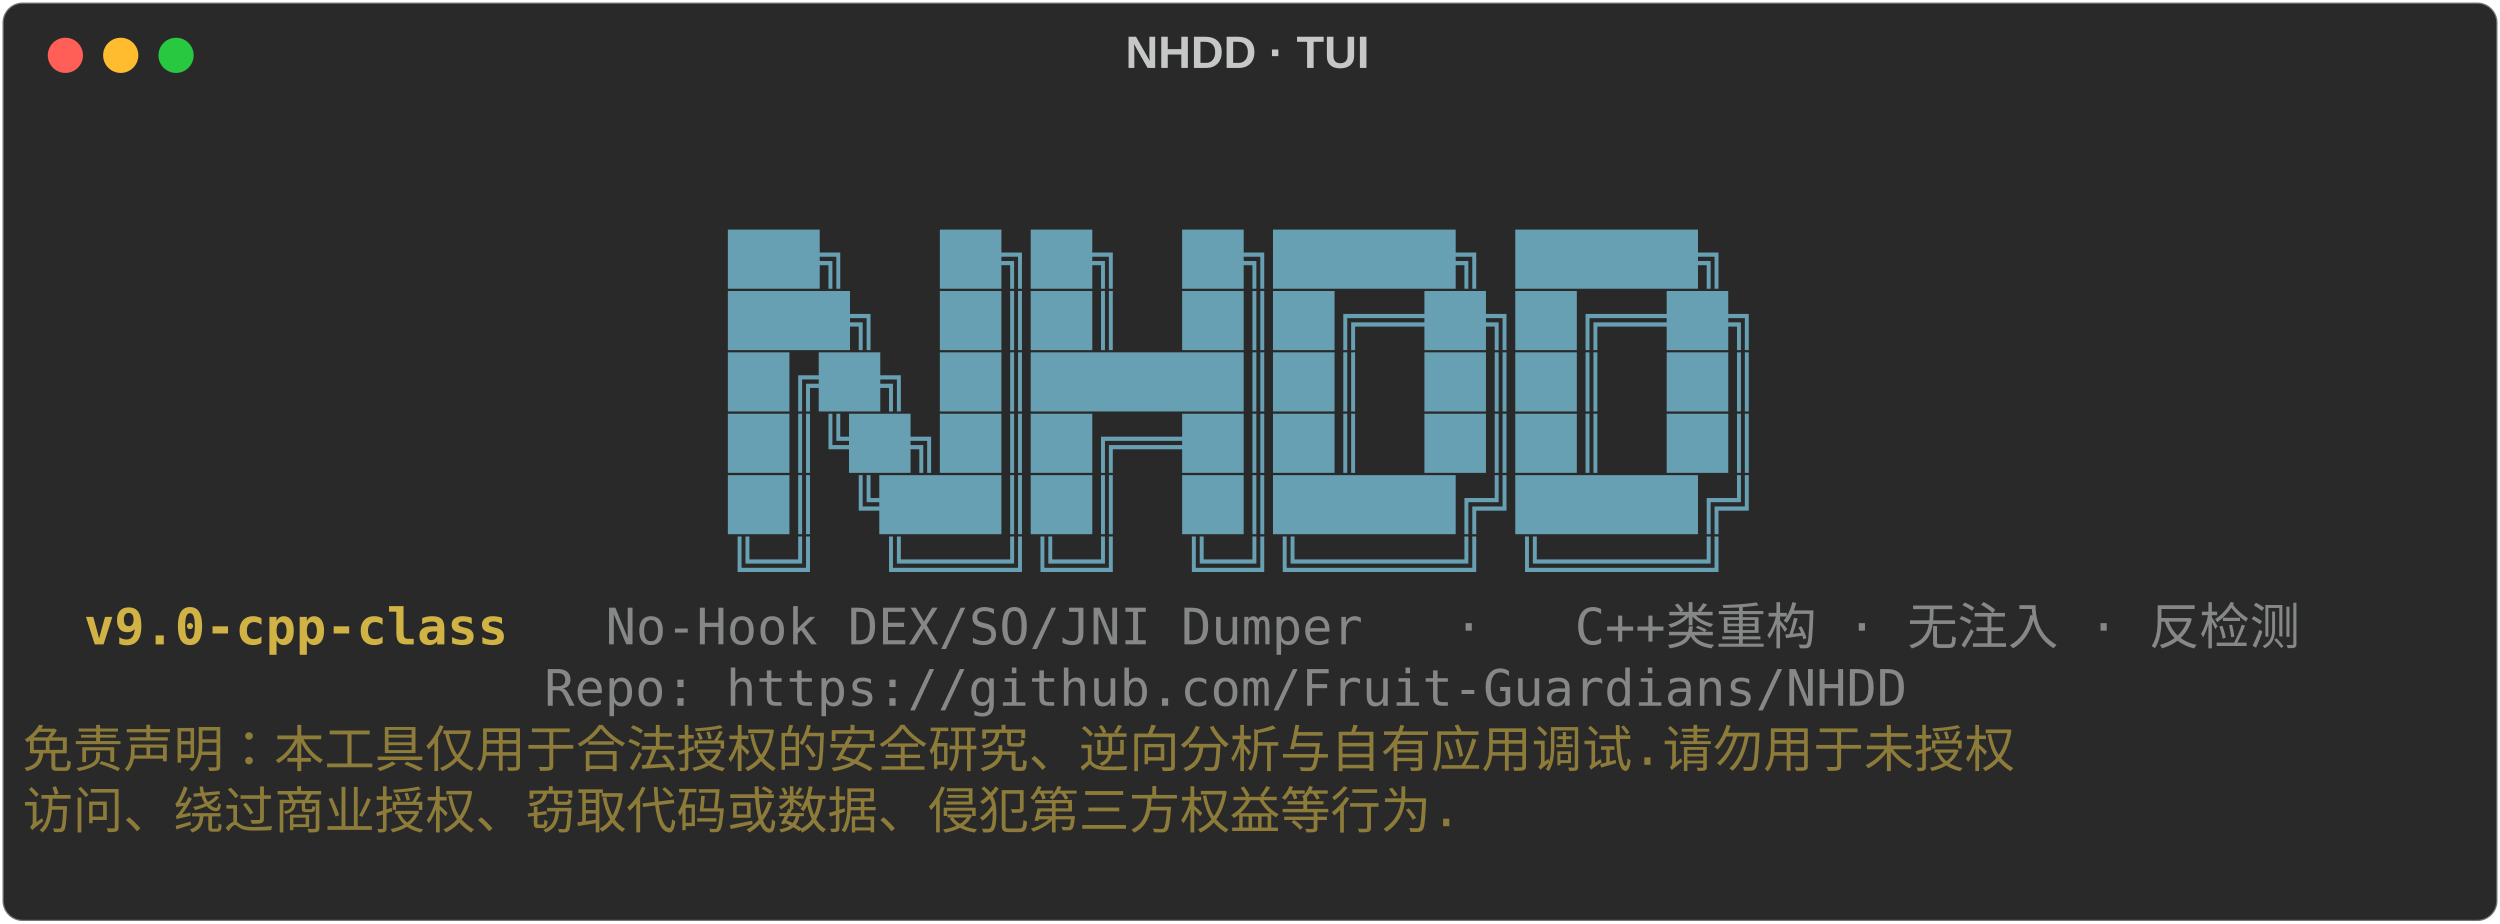
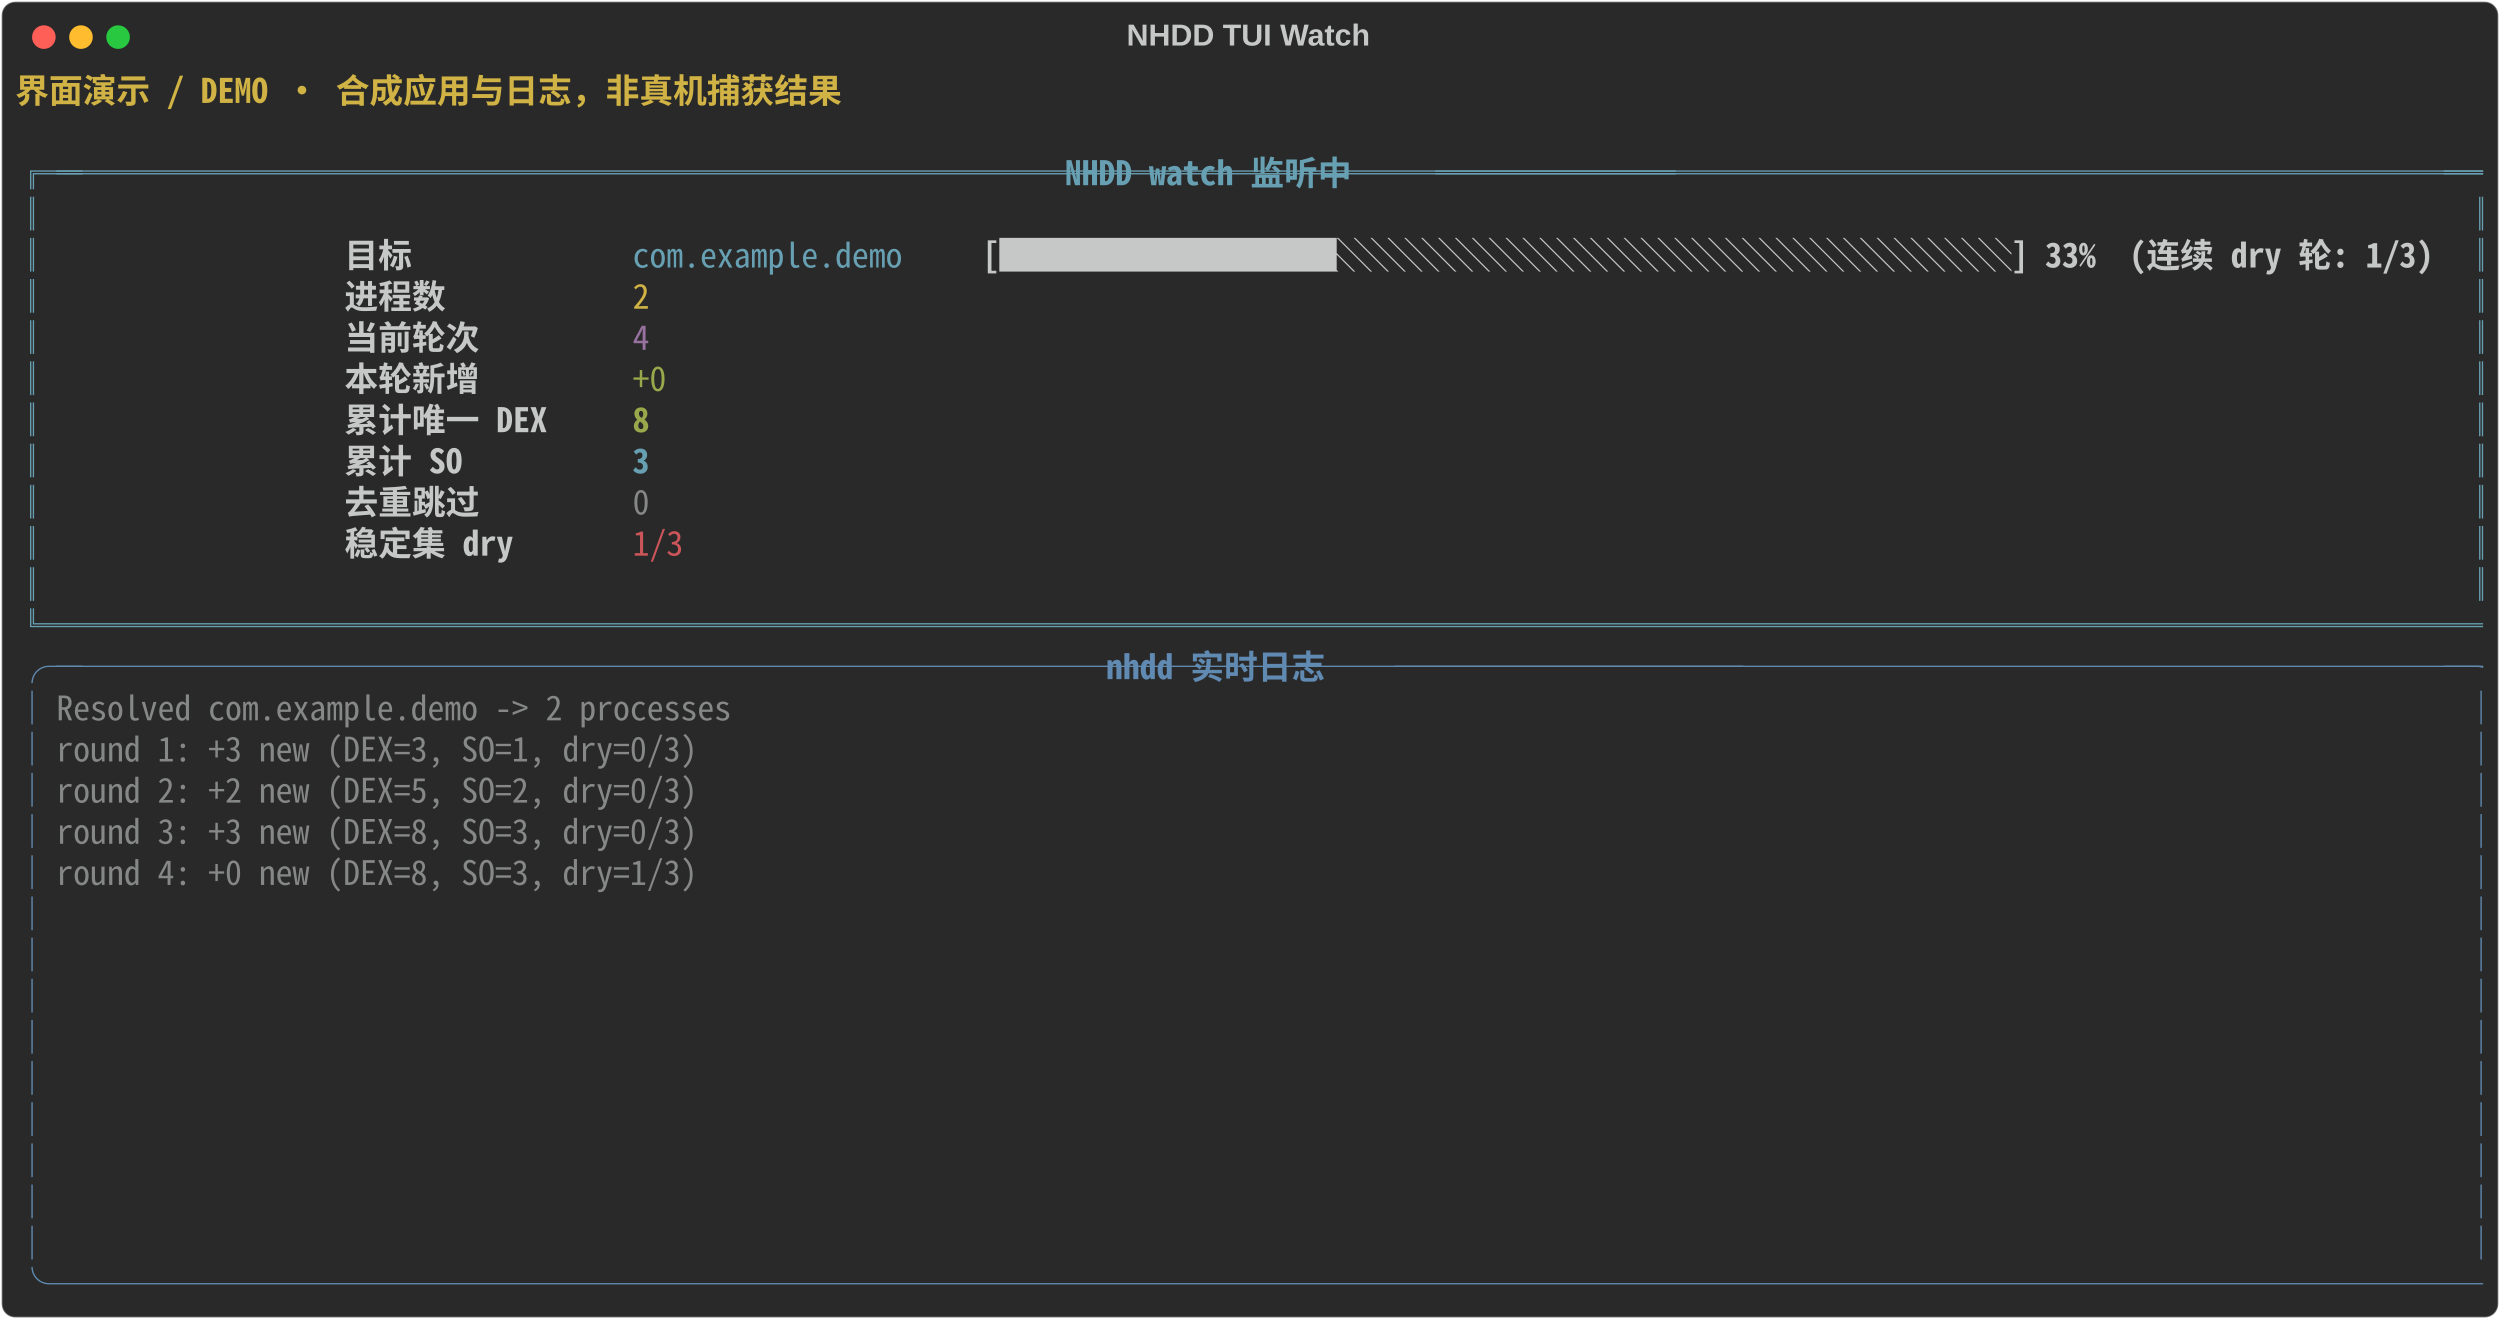
- <svg xmlns="http://www.w3.org/2000/svg" class="rich-terminal" viewBox="0 0 994 367.2">
+ <svg xmlns="http://www.w3.org/2000/svg" class="rich-terminal" viewBox="0 0 1482 782.0">
  <style>

-     @font-face {
-         font-family: "Fira Code";
-         src: local("FiraCode-Regular"),
-                 url("https://cdnjs.cloudflare.com/ajax/libs/firacode/6.2.0/woff2/FiraCode-Regular.woff2") format("woff2"),
-                 url("https://cdnjs.cloudflare.com/ajax/libs/firacode/6.2.0/woff/FiraCode-Regular.woff") format("woff");
-         font-style: normal;
-         font-weight: 400;
-     }
-     @font-face {
-         font-family: "Fira Code";
-         src: local("FiraCode-Bold"),
-                 url("https://cdnjs.cloudflare.com/ajax/libs/firacode/6.2.0/woff2/FiraCode-Bold.woff2") format("woff2"),
-                 url("https://cdnjs.cloudflare.com/ajax/libs/firacode/6.2.0/woff/FiraCode-Bold.woff") format("woff");
-         font-style: bold;
-         font-weight: 700;
-     }
- 
-     .terminal-1346302439-matrix {
-         font-family: Fira Code, monospace;
+ 
+     .NHDD-TUI-Watch-matrix {
+         font-family: Consolas, "Noto Sans Mono CJK SC", "Microsoft YaHei", monospace;
        font-size: 20px;
        line-height: 24.4px;
        font-variant-east-asian: full-width;
    }

-     .terminal-1346302439-title {
+     .NHDD-TUI-Watch-title {
        font-size: 18px;
        font-weight: bold;
        font-family: arial;
    }

-     .terminal-1346302439-r1 { fill: #c5c8c6 }
- .terminal-1346302439-r2 { fill: #68a0b3;font-weight: bold }
- .terminal-1346302439-r3 { fill: #d0b344;font-weight: bold }
- .terminal-1346302439-r4 { fill: #868887 }
- .terminal-1346302439-r5 { fill: #8d7b39 }
+     .NHDD-TUI-Watch-r1 { fill: #d0b344;font-weight: bold }
+ .NHDD-TUI-Watch-r2 { fill: #c5c8c6 }
+ .NHDD-TUI-Watch-r3 { fill: #68a0b3 }
+ .NHDD-TUI-Watch-r4 { fill: #68a0b3;font-weight: bold }
+ .NHDD-TUI-Watch-r5 { fill: #c5c8c6;font-weight: bold }
+ .NHDD-TUI-Watch-r6 { fill: #d0b344 }
+ .NHDD-TUI-Watch-r7 { fill: #98729f }
+ .NHDD-TUI-Watch-r8 { fill: #98a84b }
+ .NHDD-TUI-Watch-r9 { fill: #98a84b;font-weight: bold }
+ .NHDD-TUI-Watch-r10 { fill: #868887 }
+ .NHDD-TUI-Watch-r11 { fill: #cc555a }
+ .NHDD-TUI-Watch-r12 { fill: #608ab1 }
+ .NHDD-TUI-Watch-r13 { fill: #608ab1;font-weight: bold }
    </style>
  <defs>
-     <clipPath id="terminal-1346302439-clip-terminal">
-       <rect x="0" y="0" width="975.0" height="316.2" />
-     </clipPath>
-     <clipPath id="terminal-1346302439-line-0">
-       <rect x="0" y="1.5" width="976" height="24.65" />
-     </clipPath>
-     <clipPath id="terminal-1346302439-line-1">
-       <rect x="0" y="25.9" width="976" height="24.65" />
-     </clipPath>
-     <clipPath id="terminal-1346302439-line-2">
-       <rect x="0" y="50.3" width="976" height="24.65" />
-     </clipPath>
-     <clipPath id="terminal-1346302439-line-3">
-       <rect x="0" y="74.7" width="976" height="24.65" />
-     </clipPath>
-     <clipPath id="terminal-1346302439-line-4">
-       <rect x="0" y="99.1" width="976" height="24.65" />
-     </clipPath>
-     <clipPath id="terminal-1346302439-line-5">
-       <rect x="0" y="123.5" width="976" height="24.65" />
-     </clipPath>
-     <clipPath id="terminal-1346302439-line-6">
-       <rect x="0" y="147.9" width="976" height="24.65" />
-     </clipPath>
-     <clipPath id="terminal-1346302439-line-7">
-       <rect x="0" y="172.3" width="976" height="24.65" />
-     </clipPath>
-     <clipPath id="terminal-1346302439-line-8">
-       <rect x="0" y="196.7" width="976" height="24.65" />
-     </clipPath>
-     <clipPath id="terminal-1346302439-line-9">
-       <rect x="0" y="221.1" width="976" height="24.65" />
-     </clipPath>
-     <clipPath id="terminal-1346302439-line-10">
-       <rect x="0" y="245.5" width="976" height="24.65" />
-     </clipPath>
-     <clipPath id="terminal-1346302439-line-11">
-       <rect x="0" y="269.9" width="976" height="24.65" />
+     <clipPath id="NHDD-TUI-Watch-clip-terminal">
+       <rect x="0" y="0" width="1463.0" height="731.0" />
+     </clipPath>
+     <clipPath id="NHDD-TUI-Watch-line-0">
+       <rect x="0" y="1.5" width="1464" height="24.65" />
+     </clipPath>
+     <clipPath id="NHDD-TUI-Watch-line-1">
+       <rect x="0" y="25.9" width="1464" height="24.65" />
+     </clipPath>
+     <clipPath id="NHDD-TUI-Watch-line-2">
+       <rect x="0" y="50.3" width="1464" height="24.65" />
+     </clipPath>
+     <clipPath id="NHDD-TUI-Watch-line-3">
+       <rect x="0" y="74.7" width="1464" height="24.65" />
+     </clipPath>
+     <clipPath id="NHDD-TUI-Watch-line-4">
+       <rect x="0" y="99.1" width="1464" height="24.65" />
+     </clipPath>
+     <clipPath id="NHDD-TUI-Watch-line-5">
+       <rect x="0" y="123.5" width="1464" height="24.65" />
+     </clipPath>
+     <clipPath id="NHDD-TUI-Watch-line-6">
+       <rect x="0" y="147.9" width="1464" height="24.65" />
+     </clipPath>
+     <clipPath id="NHDD-TUI-Watch-line-7">
+       <rect x="0" y="172.3" width="1464" height="24.65" />
+     </clipPath>
+     <clipPath id="NHDD-TUI-Watch-line-8">
+       <rect x="0" y="196.7" width="1464" height="24.65" />
+     </clipPath>
+     <clipPath id="NHDD-TUI-Watch-line-9">
+       <rect x="0" y="221.1" width="1464" height="24.65" />
+     </clipPath>
+     <clipPath id="NHDD-TUI-Watch-line-10">
+       <rect x="0" y="245.5" width="1464" height="24.65" />
+     </clipPath>
+     <clipPath id="NHDD-TUI-Watch-line-11">
+       <rect x="0" y="269.9" width="1464" height="24.65" />
+     </clipPath>
+     <clipPath id="NHDD-TUI-Watch-line-12">
+       <rect x="0" y="294.3" width="1464" height="24.65" />
+     </clipPath>
+     <clipPath id="NHDD-TUI-Watch-line-13">
+       <rect x="0" y="318.7" width="1464" height="24.65" />
+     </clipPath>
+     <clipPath id="NHDD-TUI-Watch-line-14">
+       <rect x="0" y="343.1" width="1464" height="24.65" />
+     </clipPath>
+     <clipPath id="NHDD-TUI-Watch-line-15">
+       <rect x="0" y="367.5" width="1464" height="24.65" />
+     </clipPath>
+     <clipPath id="NHDD-TUI-Watch-line-16">
+       <rect x="0" y="391.9" width="1464" height="24.65" />
+     </clipPath>
+     <clipPath id="NHDD-TUI-Watch-line-17">
+       <rect x="0" y="416.3" width="1464" height="24.65" />
+     </clipPath>
+     <clipPath id="NHDD-TUI-Watch-line-18">
+       <rect x="0" y="440.7" width="1464" height="24.65" />
+     </clipPath>
+     <clipPath id="NHDD-TUI-Watch-line-19">
+       <rect x="0" y="465.1" width="1464" height="24.65" />
+     </clipPath>
+     <clipPath id="NHDD-TUI-Watch-line-20">
+       <rect x="0" y="489.5" width="1464" height="24.65" />
+     </clipPath>
+     <clipPath id="NHDD-TUI-Watch-line-21">
+       <rect x="0" y="513.9" width="1464" height="24.65" />
+     </clipPath>
+     <clipPath id="NHDD-TUI-Watch-line-22">
+       <rect x="0" y="538.3" width="1464" height="24.65" />
+     </clipPath>
+     <clipPath id="NHDD-TUI-Watch-line-23">
+       <rect x="0" y="562.7" width="1464" height="24.65" />
+     </clipPath>
+     <clipPath id="NHDD-TUI-Watch-line-24">
+       <rect x="0" y="587.1" width="1464" height="24.65" />
+     </clipPath>
+     <clipPath id="NHDD-TUI-Watch-line-25">
+       <rect x="0" y="611.5" width="1464" height="24.65" />
+     </clipPath>
+     <clipPath id="NHDD-TUI-Watch-line-26">
+       <rect x="0" y="635.9" width="1464" height="24.65" />
+     </clipPath>
+     <clipPath id="NHDD-TUI-Watch-line-27">
+       <rect x="0" y="660.3" width="1464" height="24.65" />
+     </clipPath>
+     <clipPath id="NHDD-TUI-Watch-line-28">
+       <rect x="0" y="684.7" width="1464" height="24.65" />
    </clipPath>
  </defs>
-   <rect fill="#292929" stroke="rgba(255,255,255,0.35)" stroke-width="1" x="1" y="1" width="992" height="365.2" rx="8" />
-   <text class="terminal-1346302439-title" fill="#c5c8c6" text-anchor="middle" x="496" y="27">NHDD · TUI</text>
+   <rect fill="#292929" stroke="rgba(255,255,255,0.35)" stroke-width="1" x="1" y="1" width="1480" height="780" rx="8" />
+   <text class="NHDD-TUI-Watch-title" fill="#c5c8c6" text-anchor="middle" x="740" y="27">NHDD TUI Watch</text>
  <g transform="translate(26,22)">
    <circle cx="0" cy="0" r="7" fill="#ff5f57" />
    <circle cx="22" cy="0" r="7" fill="#febc2e" />
    <circle cx="44" cy="0" r="7" fill="#28c840" />
  </g>
-   <g transform="translate(9, 41)" clip-path="url(#terminal-1346302439-clip-terminal)">
-     <g class="terminal-1346302439-matrix">
-       <text class="terminal-1346302439-r1" x="976" y="20" textLength="12.2" clip-path="url(#terminal-1346302439-line-0)">
- </text>
-       <text class="terminal-1346302439-r1" x="976" y="44.4" textLength="12.2" clip-path="url(#terminal-1346302439-line-1)">
- </text>
-       <text class="terminal-1346302439-r2" x="280.6" y="68.8" textLength="402.6" clip-path="url(#terminal-1346302439-line-2)">███╗   ██╗██╗  ██╗██████╗ ██████╗</text>
-       <text class="terminal-1346302439-r1" x="976" y="68.8" textLength="12.2" clip-path="url(#terminal-1346302439-line-2)">
- </text>
-       <text class="terminal-1346302439-r2" x="280.6" y="93.2" textLength="414.8" clip-path="url(#terminal-1346302439-line-3)">████╗  ██║██║  ██║██╔══██╗██╔══██╗</text>
-       <text class="terminal-1346302439-r1" x="976" y="93.2" textLength="12.2" clip-path="url(#terminal-1346302439-line-3)">
- </text>
-       <text class="terminal-1346302439-r2" x="280.6" y="117.6" textLength="414.8" clip-path="url(#terminal-1346302439-line-4)">██╔██╗ ██║███████║██║  ██║██║  ██║</text>
-       <text class="terminal-1346302439-r1" x="976" y="117.6" textLength="12.2" clip-path="url(#terminal-1346302439-line-4)">
- </text>
-       <text class="terminal-1346302439-r2" x="280.6" y="142" textLength="414.8" clip-path="url(#terminal-1346302439-line-5)">██║╚██╗██║██╔══██║██║  ██║██║  ██║</text>
-       <text class="terminal-1346302439-r1" x="976" y="142" textLength="12.2" clip-path="url(#terminal-1346302439-line-5)">
- </text>
-       <text class="terminal-1346302439-r2" x="280.6" y="166.4" textLength="414.8" clip-path="url(#terminal-1346302439-line-6)">██║ ╚████║██║  ██║██████╔╝██████╔╝</text>
-       <text class="terminal-1346302439-r1" x="976" y="166.4" textLength="12.2" clip-path="url(#terminal-1346302439-line-6)">
- </text>
-       <text class="terminal-1346302439-r2" x="280.6" y="190.8" textLength="402.6" clip-path="url(#terminal-1346302439-line-7)">╚═╝  ╚═══╝╚═╝  ╚═╝╚═════╝ ╚═════╝</text>
-       <text class="terminal-1346302439-r1" x="976" y="190.8" textLength="12.2" clip-path="url(#terminal-1346302439-line-7)">
- </text>
-       <text class="terminal-1346302439-r3" x="24.4" y="215.2" textLength="170.8" clip-path="url(#terminal-1346302439-line-8)">v9.0-cpp-class</text>
-       <text class="terminal-1346302439-r4" x="231.8" y="215.2" textLength="610" clip-path="url(#terminal-1346302439-line-8)">No-Hook DEX/SO/JNI Dumper   ·   C++类重构 · 无注入 · 反检测</text>
-       <text class="terminal-1346302439-r1" x="976" y="215.2" textLength="12.2" clip-path="url(#terminal-1346302439-line-8)">
- </text>
-       <text class="terminal-1346302439-r4" x="207.4" y="239.6" textLength="549" clip-path="url(#terminal-1346302439-line-9)">Repo: https://github.com/Fruit-Guardians/NHDD</text>
-       <text class="terminal-1346302439-r1" x="976" y="239.6" textLength="12.2" clip-path="url(#terminal-1346302439-line-9)">
- </text>
-       <text class="terminal-1346302439-r5" x="0" y="264" textLength="488" clip-path="url(#terminal-1346302439-line-10)">免责声明：本工具仅用于合法授权的安全研究、逆向分析与自有应用调试.请勿用于未授权</text>
-       <text class="terminal-1346302439-r1" x="976" y="264" textLength="12.2" clip-path="url(#terminal-1346302439-line-10)">
- </text>
-       <text class="terminal-1346302439-r5" x="0" y="288.4" textLength="353.8" clip-path="url(#terminal-1346302439-line-11)">访问、绕过商业授权、窃取代码或数据、侵犯第三方权益等行为.</text>
-       <text class="terminal-1346302439-r1" x="976" y="288.4" textLength="12.2" clip-path="url(#terminal-1346302439-line-11)">
- </text>
-       <text class="terminal-1346302439-r1" x="976" y="312.8" textLength="12.2" clip-path="url(#terminal-1346302439-line-12)">
+   <g transform="translate(9, 41)" clip-path="url(#NHDD-TUI-Watch-clip-terminal)">
+     <g class="NHDD-TUI-Watch-matrix">
+       <text class="NHDD-TUI-Watch-r1" x="0" y="20" textLength="585.6" clip-path="url(#NHDD-TUI-Watch-line-0)" lengthAdjust="spacingAndGlyphs">界面演示 / DEMO · 合成应用与日志，非真机捕获结果</text>
+       <text class="NHDD-TUI-Watch-r2" x="1464" y="20" textLength="0" clip-path="url(#NHDD-TUI-Watch-line-0)" lengthAdjust="spacingAndGlyphs">
+ </text>
+       <text class="NHDD-TUI-Watch-r2" x="1464" y="44.4" textLength="0" clip-path="url(#NHDD-TUI-Watch-line-1)" lengthAdjust="spacingAndGlyphs">
+ </text>
+       <text class="NHDD-TUI-Watch-r3" x="0" y="68.8" textLength="24.4" clip-path="url(#NHDD-TUI-Watch-line-2)" lengthAdjust="spacingAndGlyphs">╔═</text>
+       <text class="NHDD-TUI-Watch-r3" x="24.4" y="68.8" textLength="585.6" clip-path="url(#NHDD-TUI-Watch-line-2)" lengthAdjust="spacingAndGlyphs">════════════════════════════════════════════════</text>
+       <text class="NHDD-TUI-Watch-r4" x="622.2" y="68.8" textLength="207.4" clip-path="url(#NHDD-TUI-Watch-line-2)" lengthAdjust="spacingAndGlyphs">NHDD watch 监听中</text>
+       <text class="NHDD-TUI-Watch-r3" x="841.8" y="68.8" textLength="597.8" clip-path="url(#NHDD-TUI-Watch-line-2)" lengthAdjust="spacingAndGlyphs">═════════════════════════════════════════════════</text>
+       <text class="NHDD-TUI-Watch-r3" x="1439.6" y="68.8" textLength="24.4" clip-path="url(#NHDD-TUI-Watch-line-2)" lengthAdjust="spacingAndGlyphs">═╗</text>
+       <text class="NHDD-TUI-Watch-r2" x="1464" y="68.8" textLength="0" clip-path="url(#NHDD-TUI-Watch-line-2)" lengthAdjust="spacingAndGlyphs">
+ </text>
+       <text class="NHDD-TUI-Watch-r3" x="0" y="93.2" textLength="12.2" clip-path="url(#NHDD-TUI-Watch-line-3)" lengthAdjust="spacingAndGlyphs">║</text>
+       <text class="NHDD-TUI-Watch-r3" x="1451.8" y="93.2" textLength="12.2" clip-path="url(#NHDD-TUI-Watch-line-3)" lengthAdjust="spacingAndGlyphs">║</text>
+       <text class="NHDD-TUI-Watch-r2" x="1464" y="93.2" textLength="0" clip-path="url(#NHDD-TUI-Watch-line-3)" lengthAdjust="spacingAndGlyphs">
+ </text>
+       <text class="NHDD-TUI-Watch-r3" x="0" y="117.6" textLength="12.2" clip-path="url(#NHDD-TUI-Watch-line-4)" lengthAdjust="spacingAndGlyphs">║</text>
+       <text class="NHDD-TUI-Watch-r5" x="195.2" y="117.6" textLength="146.4" clip-path="url(#NHDD-TUI-Watch-line-4)" lengthAdjust="spacingAndGlyphs">目标        </text>
+       <text class="NHDD-TUI-Watch-r3" x="366" y="117.6" textLength="195.2" clip-path="url(#NHDD-TUI-Watch-line-4)" lengthAdjust="spacingAndGlyphs">com.example.demo</text>
+       <text class="NHDD-TUI-Watch-r5" x="573.4" y="117.6" textLength="683.2" clip-path="url(#NHDD-TUI-Watch-line-4)" lengthAdjust="spacingAndGlyphs">[██████████░░░░░░░░░░░░░░░░░░░░] 33%  (连续 dry 轮: 1/3)</text>
+       <text class="NHDD-TUI-Watch-r3" x="1451.8" y="117.6" textLength="12.2" clip-path="url(#NHDD-TUI-Watch-line-4)" lengthAdjust="spacingAndGlyphs">║</text>
+       <text class="NHDD-TUI-Watch-r2" x="1464" y="117.6" textLength="0" clip-path="url(#NHDD-TUI-Watch-line-4)" lengthAdjust="spacingAndGlyphs">
+ </text>
+       <text class="NHDD-TUI-Watch-r3" x="0" y="142" textLength="12.2" clip-path="url(#NHDD-TUI-Watch-line-5)" lengthAdjust="spacingAndGlyphs">║</text>
+       <text class="NHDD-TUI-Watch-r5" x="195.2" y="142" textLength="146.4" clip-path="url(#NHDD-TUI-Watch-line-5)" lengthAdjust="spacingAndGlyphs">进程数      </text>
+       <text class="NHDD-TUI-Watch-r6" x="366" y="142" textLength="12.2" clip-path="url(#NHDD-TUI-Watch-line-5)" lengthAdjust="spacingAndGlyphs">2</text>
+       <text class="NHDD-TUI-Watch-r3" x="1451.8" y="142" textLength="12.2" clip-path="url(#NHDD-TUI-Watch-line-5)" lengthAdjust="spacingAndGlyphs">║</text>
+       <text class="NHDD-TUI-Watch-r2" x="1464" y="142" textLength="0" clip-path="url(#NHDD-TUI-Watch-line-5)" lengthAdjust="spacingAndGlyphs">
+ </text>
+       <text class="NHDD-TUI-Watch-r3" x="0" y="166.4" textLength="12.2" clip-path="url(#NHDD-TUI-Watch-line-6)" lengthAdjust="spacingAndGlyphs">║</text>
+       <text class="NHDD-TUI-Watch-r5" x="195.2" y="166.4" textLength="146.4" clip-path="url(#NHDD-TUI-Watch-line-6)" lengthAdjust="spacingAndGlyphs">当前轮次    </text>
+       <text class="NHDD-TUI-Watch-r7" x="366" y="166.4" textLength="12.2" clip-path="url(#NHDD-TUI-Watch-line-6)" lengthAdjust="spacingAndGlyphs">4</text>
+       <text class="NHDD-TUI-Watch-r3" x="1451.8" y="166.4" textLength="12.2" clip-path="url(#NHDD-TUI-Watch-line-6)" lengthAdjust="spacingAndGlyphs">║</text>
+       <text class="NHDD-TUI-Watch-r2" x="1464" y="166.4" textLength="0" clip-path="url(#NHDD-TUI-Watch-line-6)" lengthAdjust="spacingAndGlyphs">
+ </text>
+       <text class="NHDD-TUI-Watch-r3" x="0" y="190.8" textLength="12.2" clip-path="url(#NHDD-TUI-Watch-line-7)" lengthAdjust="spacingAndGlyphs">║</text>
+       <text class="NHDD-TUI-Watch-r5" x="195.2" y="190.8" textLength="146.4" clip-path="url(#NHDD-TUI-Watch-line-7)" lengthAdjust="spacingAndGlyphs">本轮新增    </text>
+       <text class="NHDD-TUI-Watch-r8" x="366" y="190.8" textLength="24.4" clip-path="url(#NHDD-TUI-Watch-line-7)" lengthAdjust="spacingAndGlyphs">+0</text>
+       <text class="NHDD-TUI-Watch-r3" x="1451.8" y="190.8" textLength="12.2" clip-path="url(#NHDD-TUI-Watch-line-7)" lengthAdjust="spacingAndGlyphs">║</text>
+       <text class="NHDD-TUI-Watch-r2" x="1464" y="190.8" textLength="0" clip-path="url(#NHDD-TUI-Watch-line-7)" lengthAdjust="spacingAndGlyphs">
+ </text>
+       <text class="NHDD-TUI-Watch-r3" x="0" y="215.2" textLength="12.2" clip-path="url(#NHDD-TUI-Watch-line-8)" lengthAdjust="spacingAndGlyphs">║</text>
+       <text class="NHDD-TUI-Watch-r5" x="195.2" y="215.2" textLength="146.4" clip-path="url(#NHDD-TUI-Watch-line-8)" lengthAdjust="spacingAndGlyphs">累计唯一 DEX</text>
+       <text class="NHDD-TUI-Watch-r9" x="366" y="215.2" textLength="12.2" clip-path="url(#NHDD-TUI-Watch-line-8)" lengthAdjust="spacingAndGlyphs">8</text>
+       <text class="NHDD-TUI-Watch-r3" x="1451.8" y="215.2" textLength="12.2" clip-path="url(#NHDD-TUI-Watch-line-8)" lengthAdjust="spacingAndGlyphs">║</text>
+       <text class="NHDD-TUI-Watch-r2" x="1464" y="215.2" textLength="0" clip-path="url(#NHDD-TUI-Watch-line-8)" lengthAdjust="spacingAndGlyphs">
+ </text>
+       <text class="NHDD-TUI-Watch-r3" x="0" y="239.6" textLength="12.2" clip-path="url(#NHDD-TUI-Watch-line-9)" lengthAdjust="spacingAndGlyphs">║</text>
+       <text class="NHDD-TUI-Watch-r5" x="195.2" y="239.6" textLength="146.4" clip-path="url(#NHDD-TUI-Watch-line-9)" lengthAdjust="spacingAndGlyphs">累计 SO     </text>
+       <text class="NHDD-TUI-Watch-r4" x="366" y="239.6" textLength="12.2" clip-path="url(#NHDD-TUI-Watch-line-9)" lengthAdjust="spacingAndGlyphs">3</text>
+       <text class="NHDD-TUI-Watch-r3" x="1451.8" y="239.6" textLength="12.2" clip-path="url(#NHDD-TUI-Watch-line-9)" lengthAdjust="spacingAndGlyphs">║</text>
+       <text class="NHDD-TUI-Watch-r2" x="1464" y="239.6" textLength="0" clip-path="url(#NHDD-TUI-Watch-line-9)" lengthAdjust="spacingAndGlyphs">
+ </text>
+       <text class="NHDD-TUI-Watch-r3" x="0" y="264" textLength="12.2" clip-path="url(#NHDD-TUI-Watch-line-10)" lengthAdjust="spacingAndGlyphs">║</text>
+       <text class="NHDD-TUI-Watch-r5" x="195.2" y="264" textLength="146.4" clip-path="url(#NHDD-TUI-Watch-line-10)" lengthAdjust="spacingAndGlyphs">去重跳过    </text>
+       <text class="NHDD-TUI-Watch-r10" x="366" y="264" textLength="12.2" clip-path="url(#NHDD-TUI-Watch-line-10)" lengthAdjust="spacingAndGlyphs">0</text>
+       <text class="NHDD-TUI-Watch-r3" x="1451.8" y="264" textLength="12.2" clip-path="url(#NHDD-TUI-Watch-line-10)" lengthAdjust="spacingAndGlyphs">║</text>
+       <text class="NHDD-TUI-Watch-r2" x="1464" y="264" textLength="0" clip-path="url(#NHDD-TUI-Watch-line-10)" lengthAdjust="spacingAndGlyphs">
+ </text>
+       <text class="NHDD-TUI-Watch-r3" x="0" y="288.4" textLength="12.2" clip-path="url(#NHDD-TUI-Watch-line-11)" lengthAdjust="spacingAndGlyphs">║</text>
+       <text class="NHDD-TUI-Watch-r5" x="195.2" y="288.4" textLength="146.4" clip-path="url(#NHDD-TUI-Watch-line-11)" lengthAdjust="spacingAndGlyphs">稳定集 dry  </text>
+       <text class="NHDD-TUI-Watch-r11" x="366" y="288.4" textLength="36.6" clip-path="url(#NHDD-TUI-Watch-line-11)" lengthAdjust="spacingAndGlyphs">1/3</text>
+       <text class="NHDD-TUI-Watch-r3" x="1451.8" y="288.4" textLength="12.2" clip-path="url(#NHDD-TUI-Watch-line-11)" lengthAdjust="spacingAndGlyphs">║</text>
+       <text class="NHDD-TUI-Watch-r2" x="1464" y="288.4" textLength="0" clip-path="url(#NHDD-TUI-Watch-line-11)" lengthAdjust="spacingAndGlyphs">
+ </text>
+       <text class="NHDD-TUI-Watch-r3" x="0" y="312.8" textLength="12.2" clip-path="url(#NHDD-TUI-Watch-line-12)" lengthAdjust="spacingAndGlyphs">║</text>
+       <text class="NHDD-TUI-Watch-r3" x="1451.8" y="312.8" textLength="12.2" clip-path="url(#NHDD-TUI-Watch-line-12)" lengthAdjust="spacingAndGlyphs">║</text>
+       <text class="NHDD-TUI-Watch-r2" x="1464" y="312.8" textLength="0" clip-path="url(#NHDD-TUI-Watch-line-12)" lengthAdjust="spacingAndGlyphs">
+ </text>
+       <text class="NHDD-TUI-Watch-r3" x="0" y="337.2" textLength="1464" clip-path="url(#NHDD-TUI-Watch-line-13)" lengthAdjust="spacingAndGlyphs">╚══════════════════════════════════════════════════════════════════════════════════════════════════════════════════════╝</text>
+       <text class="NHDD-TUI-Watch-r2" x="1464" y="337.2" textLength="0" clip-path="url(#NHDD-TUI-Watch-line-13)" lengthAdjust="spacingAndGlyphs">
+ </text>
+       <text class="NHDD-TUI-Watch-r12" x="0" y="361.6" textLength="24.4" clip-path="url(#NHDD-TUI-Watch-line-14)" lengthAdjust="spacingAndGlyphs">╭─</text>
+       <text class="NHDD-TUI-Watch-r12" x="24.4" y="361.6" textLength="610" clip-path="url(#NHDD-TUI-Watch-line-14)" lengthAdjust="spacingAndGlyphs">──────────────────────────────────────────────────</text>
+       <text class="NHDD-TUI-Watch-r13" x="646.6" y="361.6" textLength="158.6" clip-path="url(#NHDD-TUI-Watch-line-14)" lengthAdjust="spacingAndGlyphs">nhdd 实时日志</text>
+       <text class="NHDD-TUI-Watch-r12" x="817.4" y="361.6" textLength="622.2" clip-path="url(#NHDD-TUI-Watch-line-14)" lengthAdjust="spacingAndGlyphs">───────────────────────────────────────────────────</text>
+       <text class="NHDD-TUI-Watch-r12" x="1439.6" y="361.6" textLength="24.4" clip-path="url(#NHDD-TUI-Watch-line-14)" lengthAdjust="spacingAndGlyphs">─╮</text>
+       <text class="NHDD-TUI-Watch-r2" x="1464" y="361.6" textLength="0" clip-path="url(#NHDD-TUI-Watch-line-14)" lengthAdjust="spacingAndGlyphs">
+ </text>
+       <text class="NHDD-TUI-Watch-r12" x="0" y="386" textLength="12.2" clip-path="url(#NHDD-TUI-Watch-line-15)" lengthAdjust="spacingAndGlyphs">│</text>
+       <text class="NHDD-TUI-Watch-r10" x="24.4" y="386" textLength="488" clip-path="url(#NHDD-TUI-Watch-line-15)" lengthAdjust="spacingAndGlyphs">Resolved com.example.demo -&gt; 2 processes</text>
+       <text class="NHDD-TUI-Watch-r12" x="1451.8" y="386" textLength="12.2" clip-path="url(#NHDD-TUI-Watch-line-15)" lengthAdjust="spacingAndGlyphs">│</text>
+       <text class="NHDD-TUI-Watch-r2" x="1464" y="386" textLength="0" clip-path="url(#NHDD-TUI-Watch-line-15)" lengthAdjust="spacingAndGlyphs">
+ </text>
+       <text class="NHDD-TUI-Watch-r12" x="0" y="410.4" textLength="12.2" clip-path="url(#NHDD-TUI-Watch-line-16)" lengthAdjust="spacingAndGlyphs">│</text>
+       <text class="NHDD-TUI-Watch-r10" x="24.4" y="410.4" textLength="463.6" clip-path="url(#NHDD-TUI-Watch-line-16)" lengthAdjust="spacingAndGlyphs">round 1: +3 new (DEX=3, SO=1, dry=0/3)</text>
+       <text class="NHDD-TUI-Watch-r12" x="1451.8" y="410.4" textLength="12.2" clip-path="url(#NHDD-TUI-Watch-line-16)" lengthAdjust="spacingAndGlyphs">│</text>
+       <text class="NHDD-TUI-Watch-r2" x="1464" y="410.4" textLength="0" clip-path="url(#NHDD-TUI-Watch-line-16)" lengthAdjust="spacingAndGlyphs">
+ </text>
+       <text class="NHDD-TUI-Watch-r12" x="0" y="434.8" textLength="12.2" clip-path="url(#NHDD-TUI-Watch-line-17)" lengthAdjust="spacingAndGlyphs">│</text>
+       <text class="NHDD-TUI-Watch-r10" x="24.4" y="434.8" textLength="463.6" clip-path="url(#NHDD-TUI-Watch-line-17)" lengthAdjust="spacingAndGlyphs">round 2: +2 new (DEX=5, SO=2, dry=0/3)</text>
+       <text class="NHDD-TUI-Watch-r12" x="1451.8" y="434.8" textLength="12.2" clip-path="url(#NHDD-TUI-Watch-line-17)" lengthAdjust="spacingAndGlyphs">│</text>
+       <text class="NHDD-TUI-Watch-r2" x="1464" y="434.8" textLength="0" clip-path="url(#NHDD-TUI-Watch-line-17)" lengthAdjust="spacingAndGlyphs">
+ </text>
+       <text class="NHDD-TUI-Watch-r12" x="0" y="459.2" textLength="12.2" clip-path="url(#NHDD-TUI-Watch-line-18)" lengthAdjust="spacingAndGlyphs">│</text>
+       <text class="NHDD-TUI-Watch-r10" x="24.4" y="459.2" textLength="463.6" clip-path="url(#NHDD-TUI-Watch-line-18)" lengthAdjust="spacingAndGlyphs">round 3: +3 new (DEX=8, SO=3, dry=0/3)</text>
+       <text class="NHDD-TUI-Watch-r12" x="1451.8" y="459.2" textLength="12.2" clip-path="url(#NHDD-TUI-Watch-line-18)" lengthAdjust="spacingAndGlyphs">│</text>
+       <text class="NHDD-TUI-Watch-r2" x="1464" y="459.2" textLength="0" clip-path="url(#NHDD-TUI-Watch-line-18)" lengthAdjust="spacingAndGlyphs">
+ </text>
+       <text class="NHDD-TUI-Watch-r12" x="0" y="483.6" textLength="12.2" clip-path="url(#NHDD-TUI-Watch-line-19)" lengthAdjust="spacingAndGlyphs">│</text>
+       <text class="NHDD-TUI-Watch-r10" x="24.4" y="483.6" textLength="463.6" clip-path="url(#NHDD-TUI-Watch-line-19)" lengthAdjust="spacingAndGlyphs">round 4: +0 new (DEX=8, SO=3, dry=1/3)</text>
+       <text class="NHDD-TUI-Watch-r12" x="1451.8" y="483.6" textLength="12.2" clip-path="url(#NHDD-TUI-Watch-line-19)" lengthAdjust="spacingAndGlyphs">│</text>
+       <text class="NHDD-TUI-Watch-r2" x="1464" y="483.6" textLength="0" clip-path="url(#NHDD-TUI-Watch-line-19)" lengthAdjust="spacingAndGlyphs">
+ </text>
+       <text class="NHDD-TUI-Watch-r12" x="0" y="508" textLength="12.2" clip-path="url(#NHDD-TUI-Watch-line-20)" lengthAdjust="spacingAndGlyphs">│</text>
+       <text class="NHDD-TUI-Watch-r12" x="1451.8" y="508" textLength="12.2" clip-path="url(#NHDD-TUI-Watch-line-20)" lengthAdjust="spacingAndGlyphs">│</text>
+       <text class="NHDD-TUI-Watch-r2" x="1464" y="508" textLength="0" clip-path="url(#NHDD-TUI-Watch-line-20)" lengthAdjust="spacingAndGlyphs">
+ </text>
+       <text class="NHDD-TUI-Watch-r12" x="0" y="532.4" textLength="12.2" clip-path="url(#NHDD-TUI-Watch-line-21)" lengthAdjust="spacingAndGlyphs">│</text>
+       <text class="NHDD-TUI-Watch-r12" x="1451.8" y="532.4" textLength="12.2" clip-path="url(#NHDD-TUI-Watch-line-21)" lengthAdjust="spacingAndGlyphs">│</text>
+       <text class="NHDD-TUI-Watch-r2" x="1464" y="532.4" textLength="0" clip-path="url(#NHDD-TUI-Watch-line-21)" lengthAdjust="spacingAndGlyphs">
+ </text>
+       <text class="NHDD-TUI-Watch-r12" x="0" y="556.8" textLength="12.2" clip-path="url(#NHDD-TUI-Watch-line-22)" lengthAdjust="spacingAndGlyphs">│</text>
+       <text class="NHDD-TUI-Watch-r12" x="1451.8" y="556.8" textLength="12.2" clip-path="url(#NHDD-TUI-Watch-line-22)" lengthAdjust="spacingAndGlyphs">│</text>
+       <text class="NHDD-TUI-Watch-r2" x="1464" y="556.8" textLength="0" clip-path="url(#NHDD-TUI-Watch-line-22)" lengthAdjust="spacingAndGlyphs">
+ </text>
+       <text class="NHDD-TUI-Watch-r12" x="0" y="581.2" textLength="12.2" clip-path="url(#NHDD-TUI-Watch-line-23)" lengthAdjust="spacingAndGlyphs">│</text>
+       <text class="NHDD-TUI-Watch-r12" x="1451.8" y="581.2" textLength="12.2" clip-path="url(#NHDD-TUI-Watch-line-23)" lengthAdjust="spacingAndGlyphs">│</text>
+       <text class="NHDD-TUI-Watch-r2" x="1464" y="581.2" textLength="0" clip-path="url(#NHDD-TUI-Watch-line-23)" lengthAdjust="spacingAndGlyphs">
+ </text>
+       <text class="NHDD-TUI-Watch-r12" x="0" y="605.6" textLength="12.2" clip-path="url(#NHDD-TUI-Watch-line-24)" lengthAdjust="spacingAndGlyphs">│</text>
+       <text class="NHDD-TUI-Watch-r12" x="1451.8" y="605.6" textLength="12.2" clip-path="url(#NHDD-TUI-Watch-line-24)" lengthAdjust="spacingAndGlyphs">│</text>
+       <text class="NHDD-TUI-Watch-r2" x="1464" y="605.6" textLength="0" clip-path="url(#NHDD-TUI-Watch-line-24)" lengthAdjust="spacingAndGlyphs">
+ </text>
+       <text class="NHDD-TUI-Watch-r12" x="0" y="630" textLength="12.2" clip-path="url(#NHDD-TUI-Watch-line-25)" lengthAdjust="spacingAndGlyphs">│</text>
+       <text class="NHDD-TUI-Watch-r12" x="1451.8" y="630" textLength="12.2" clip-path="url(#NHDD-TUI-Watch-line-25)" lengthAdjust="spacingAndGlyphs">│</text>
+       <text class="NHDD-TUI-Watch-r2" x="1464" y="630" textLength="0" clip-path="url(#NHDD-TUI-Watch-line-25)" lengthAdjust="spacingAndGlyphs">
+ </text>
+       <text class="NHDD-TUI-Watch-r12" x="0" y="654.4" textLength="12.2" clip-path="url(#NHDD-TUI-Watch-line-26)" lengthAdjust="spacingAndGlyphs">│</text>
+       <text class="NHDD-TUI-Watch-r12" x="1451.8" y="654.4" textLength="12.2" clip-path="url(#NHDD-TUI-Watch-line-26)" lengthAdjust="spacingAndGlyphs">│</text>
+       <text class="NHDD-TUI-Watch-r2" x="1464" y="654.4" textLength="0" clip-path="url(#NHDD-TUI-Watch-line-26)" lengthAdjust="spacingAndGlyphs">
+ </text>
+       <text class="NHDD-TUI-Watch-r12" x="0" y="678.8" textLength="12.2" clip-path="url(#NHDD-TUI-Watch-line-27)" lengthAdjust="spacingAndGlyphs">│</text>
+       <text class="NHDD-TUI-Watch-r12" x="1451.8" y="678.8" textLength="12.2" clip-path="url(#NHDD-TUI-Watch-line-27)" lengthAdjust="spacingAndGlyphs">│</text>
+       <text class="NHDD-TUI-Watch-r2" x="1464" y="678.8" textLength="0" clip-path="url(#NHDD-TUI-Watch-line-27)" lengthAdjust="spacingAndGlyphs">
+ </text>
+       <text class="NHDD-TUI-Watch-r12" x="0" y="703.2" textLength="12.2" clip-path="url(#NHDD-TUI-Watch-line-28)" lengthAdjust="spacingAndGlyphs">│</text>
+       <text class="NHDD-TUI-Watch-r12" x="1451.8" y="703.2" textLength="12.2" clip-path="url(#NHDD-TUI-Watch-line-28)" lengthAdjust="spacingAndGlyphs">│</text>
+       <text class="NHDD-TUI-Watch-r2" x="1464" y="703.2" textLength="0" clip-path="url(#NHDD-TUI-Watch-line-28)" lengthAdjust="spacingAndGlyphs">
+ </text>
+       <text class="NHDD-TUI-Watch-r12" x="0" y="727.6" textLength="1464" clip-path="url(#NHDD-TUI-Watch-line-29)" lengthAdjust="spacingAndGlyphs">╰──────────────────────────────────────────────────────────────────────────────────────────────────────────────────────╯</text>
+       <text class="NHDD-TUI-Watch-r2" x="1464" y="727.6" textLength="0" clip-path="url(#NHDD-TUI-Watch-line-29)" lengthAdjust="spacingAndGlyphs">
</text>
    </g>
  </g>
</svg>
